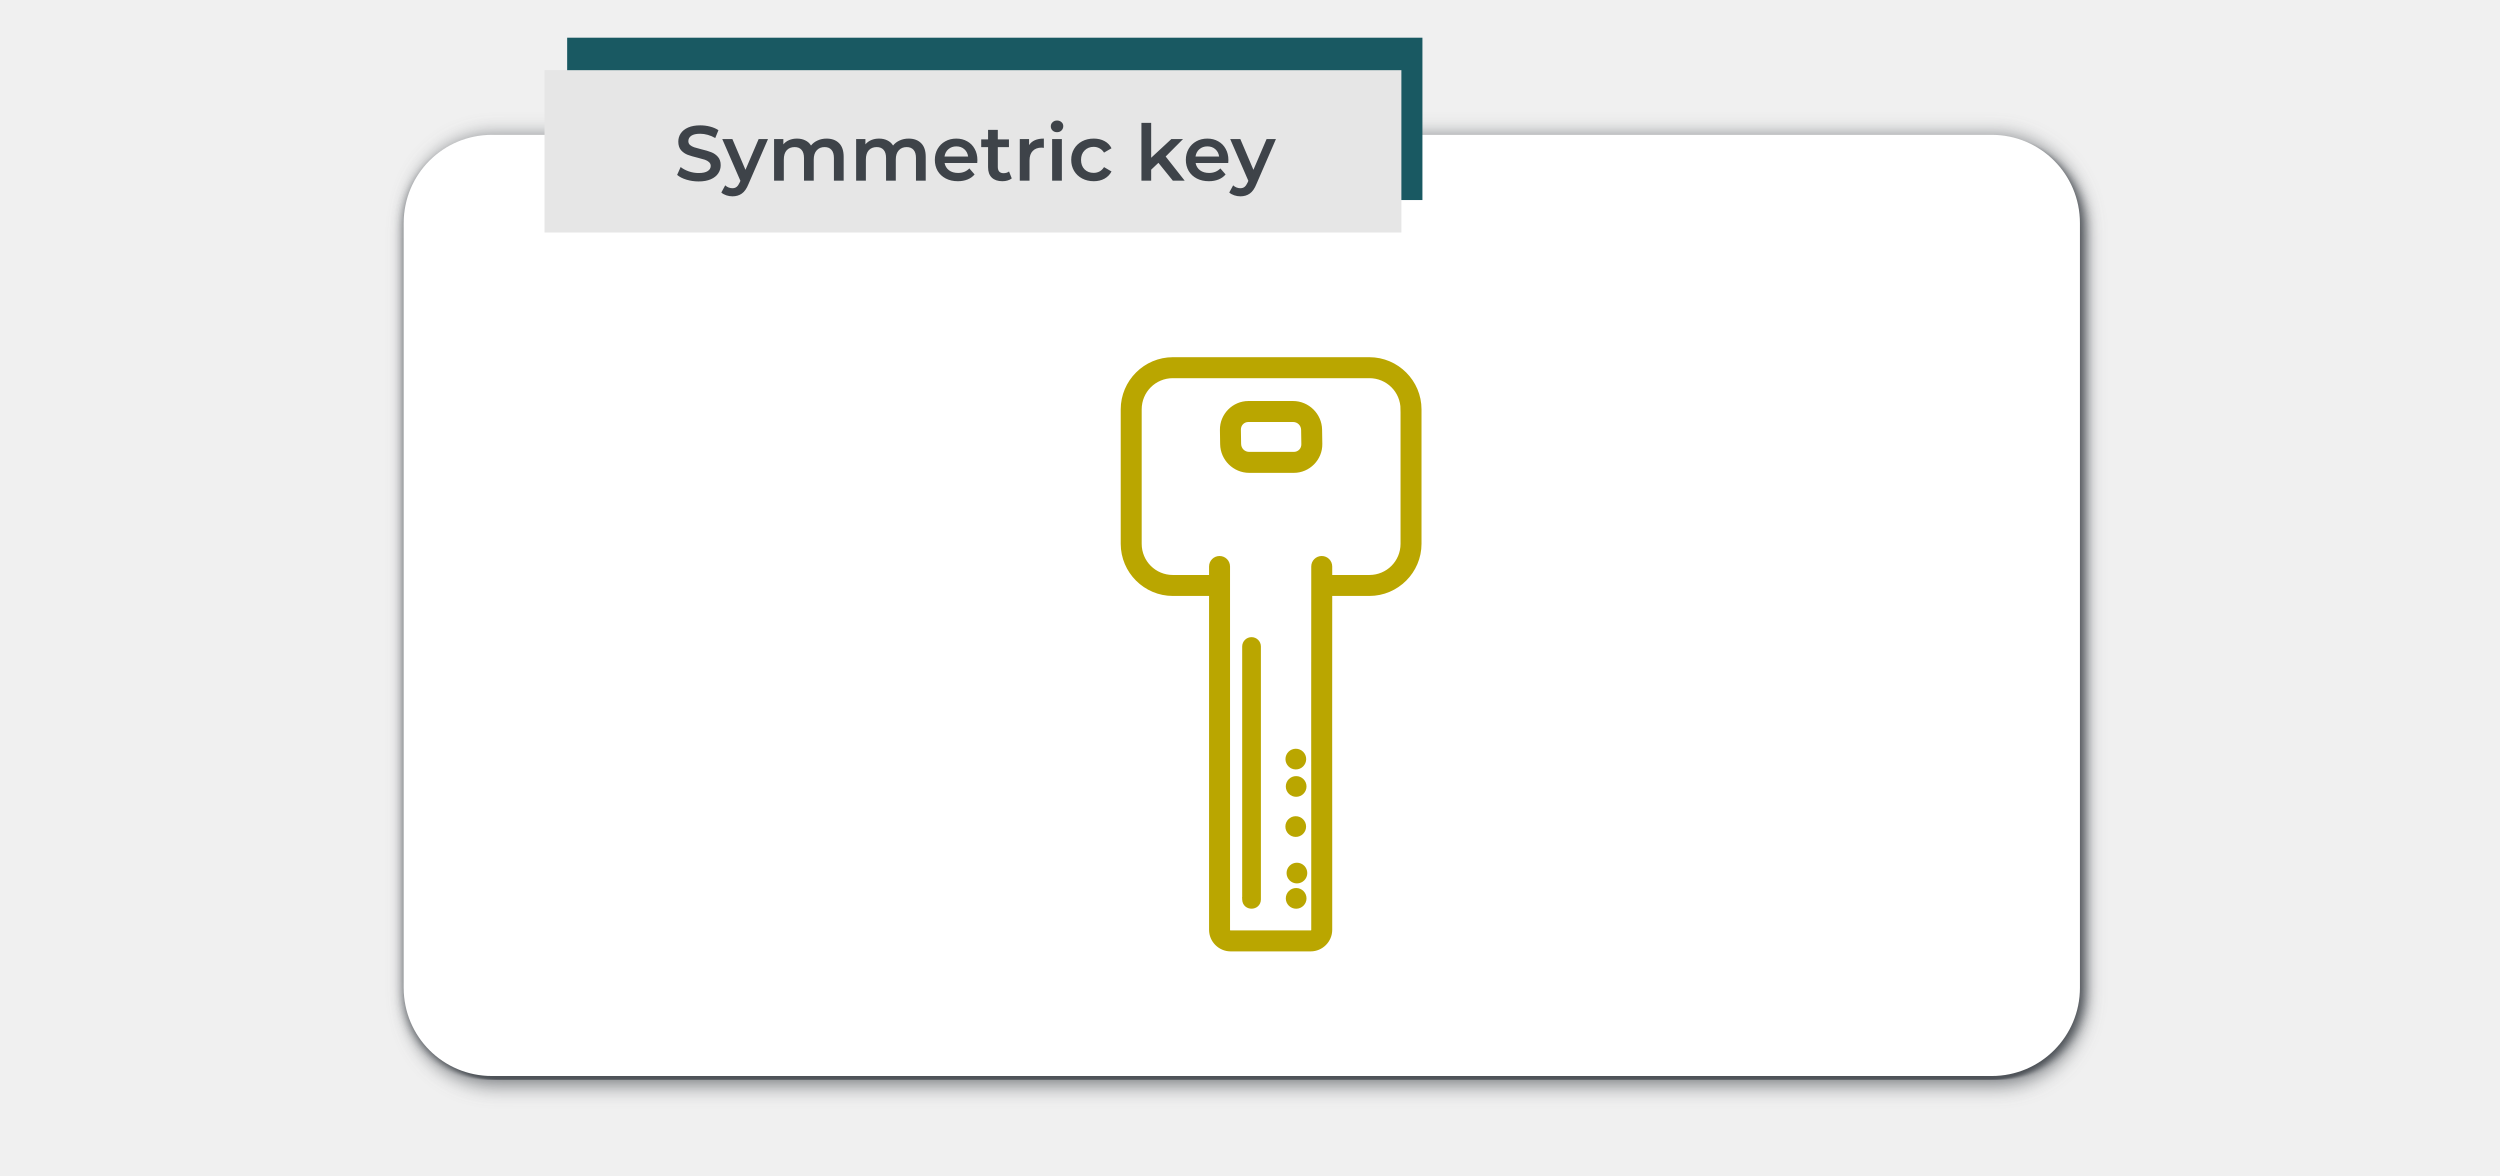
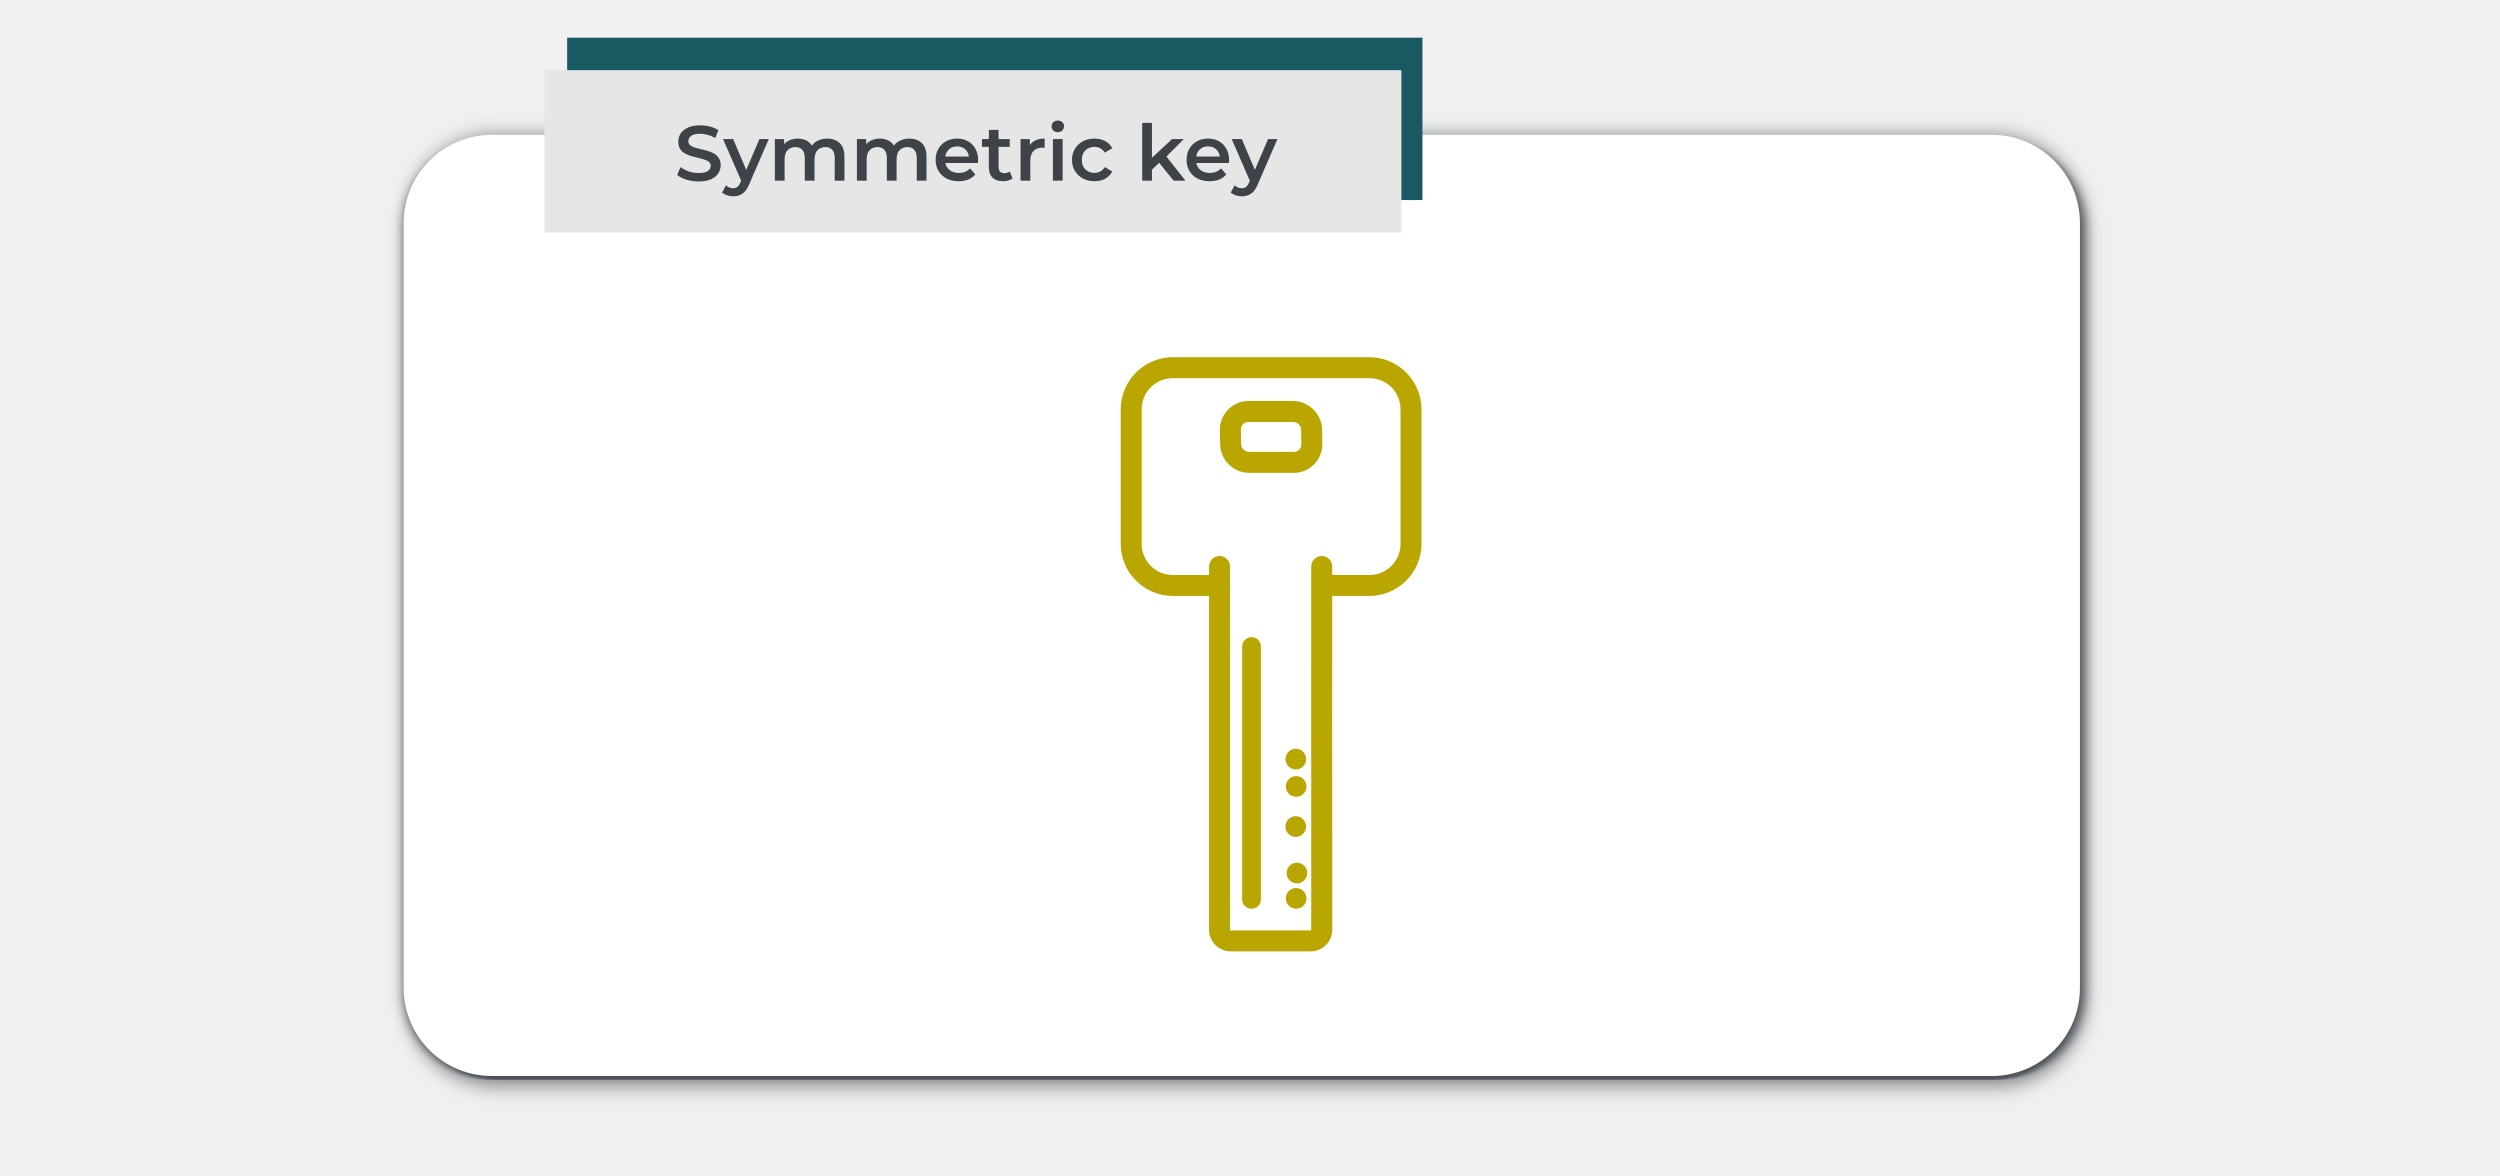
<svg xmlns="http://www.w3.org/2000/svg" viewBox="0 0 665.039 312.755" version="1.1" id="svg1" width="665.039" height="312.755" xml:space="preserve">
  <defs id="defs1">
    <linearGradient id="swatch251">
      <stop style="stop-color:#195962;stop-opacity:1;" offset="0" id="stop251" />
    </linearGradient>
    <filter style="color-interpolation-filters:sRGB" id="filter90-2" x="-0.019" y="-0.029" width="1.041" height="1.066">
      <feFlood result="flood" in="SourceGraphic" flood-opacity="0.796" flood-color="rgb(62,67,73)" id="feFlood89-3" />
      <feGaussianBlur result="blur" in="SourceGraphic" stdDeviation="2.132 0" id="feGaussianBlur89-7" />
      <feOffset result="offset" in="blur" dx="1" dy="1" id="feOffset89-5" />
      <feComposite result="comp1" operator="in" in="flood" in2="offset" id="feComposite89-9" />
      <feComposite result="fbSourceGraphic" operator="over" in="SourceGraphic" in2="comp1" id="feComposite90-2" />
      <feColorMatrix result="fbSourceGraphicAlpha" in="fbSourceGraphic" values="0 0 0 -1 0 0 0 0 -1 0 0 0 0 -1 0 0 0 0 1 0" id="feColorMatrix90-2" />
      <feFlood id="feFlood90-8" result="flood" in="fbSourceGraphic" flood-opacity="0.796" flood-color="rgb(62,67,73)" />
      <feGaussianBlur id="feGaussianBlur90-9" result="blur" in="fbSourceGraphic" stdDeviation="3" />
      <feOffset id="feOffset90-7" result="offset" in="blur" dx="1" dy="1" />
      <feComposite id="feComposite91-3" result="comp1" operator="in" in="flood" in2="offset" />
      <feComposite id="feComposite92-6" result="comp2" operator="over" in="fbSourceGraphic" in2="comp1" />
    </filter>
  </defs>
  <g id="layer10" transform="translate(1253.916,-685.7603)">
    <g id="g59" style="display:inline;fill:#61a78d;fill-opacity:1" transform="translate(34.03667)">
      <path style="display:inline;fill:#ffffff;fill-opacity:1;stroke:none;stroke-width:1.312;stroke-linecap:butt;stroke-linejoin:miter;stroke-dasharray:none;stroke-dashoffset:0;stroke-opacity:1;paint-order:fill markers stroke;filter:url(#filter90-2)" id="path54" width="642.644" height="250.328" x="825.708" y="875.026" transform="matrix(0.6938759,0,0,1.000158,-1753.51,-153.535)" d="m 859.562,875.026 h 574.935 c 18.755,0 33.855,10.475 33.855,23.487 v 203.354 c 0,13.012 -15.099,23.487 -33.855,23.487 H 859.562 c -18.755,0 -33.855,-10.475 -33.855,-23.487 V 898.513 c 0,-13.012 15.099,-23.487 33.855,-23.487 z" ry="23.487" rx="33.855" />
      <g id="g56" transform="matrix(0.8637624,0,0,0.8637624,-1925.809,560.7166)">
        <rect style="font-variation-settings:'wght' 700;fill:#195962;stroke-width:2.052;stroke-linecap:round;stroke-linejoin:round;paint-order:markers fill stroke" id="rect54" width="263.401" height="50" x="913.131" y="156.375" />
        <g id="g55" transform="translate(-11.14548,39.92736)">
          <rect style="font-variation-settings:'wght' 700;fill:#e6e6e6;fill-opacity:1;stroke-width:2.054;stroke-linecap:round;stroke-linejoin:round;paint-order:markers fill stroke" id="rect55" width="263.89" height="50" x="917.307" y="126.453" />
-           <path d="m 964.77,160.72 q -1.944,0 -3.768,-0.552 -1.8,-0.552 -2.856,-1.464 l 1.08,-2.424 q 1.032,0.816 2.52,1.344 1.512,0.504 3.024,0.504 1.872,0 2.784,-0.6 0.936,-0.6 0.936,-1.584 0,-0.72 -0.528,-1.176 -0.504,-0.48 -1.296,-0.744 -0.792,-0.264 -2.16,-0.6 -1.92,-0.456 -3.12,-0.912 -1.176,-0.456 -2.04,-1.416 -0.84,-0.984 -0.84,-2.64 0,-1.392 0.744,-2.52 0.768,-1.152 2.28,-1.824 1.536,-0.672 3.744,-0.672 1.536,0 3.024,0.384 1.488,0.384 2.568,1.104 l -0.984,2.424 q -1.104,-0.648 -2.304,-0.984 -1.2,-0.336 -2.328,-0.336 -1.848,0 -2.76,0.624 -0.888,0.624 -0.888,1.656 0,0.72 0.504,1.176 0.528,0.456 1.32,0.72 0.792,0.264 2.16,0.6 1.872,0.432 3.072,0.912 1.2,0.456 2.04,1.416 0.864,0.96 0.864,2.592 0,1.392 -0.768,2.52 -0.744,1.128 -2.28,1.8 -1.536,0.672 -3.744,0.672 z m 18.48,-13.056 h 2.88 l -6,13.848 q -0.84,2.088 -2.04,2.928 -1.2,0.864 -2.904,0.864 -0.96,0 -1.896,-0.312 -0.936,-0.312 -1.536,-0.864 l 1.2,-2.208 q 0.432,0.408 1.008,0.648 0.6,0.24 1.2,0.24 0.792,0 1.296,-0.408 0.528,-0.408 0.96,-1.368 l 0.216,-0.504 -5.592,-12.864 h 3.12 l 4.032,9.48 z m 20.928,-0.144 q 2.424,0 3.84,1.416 1.416,1.392 1.416,4.2 v 7.344 h -3 v -6.96 q 0,-1.68 -0.744,-2.52 -0.744,-0.864 -2.136,-0.864 -1.512,0 -2.424,1.008 -0.912,0.984 -0.912,2.832 v 6.504 h -3 v -6.96 q 0,-1.68 -0.744,-2.52 -0.744,-0.864 -2.136,-0.864 -1.536,0 -2.448,0.984 -0.888,0.984 -0.888,2.856 v 6.504 h -3 v -12.816 h 2.856 v 1.632 q 0.72,-0.864 1.8,-1.32 1.08,-0.456 2.4,-0.456 1.44,0 2.544,0.552 1.128,0.528 1.776,1.584 0.792,-1.008 2.04,-1.56 1.248,-0.576 2.76,-0.576 z m 25.272,0 q 2.424,0 3.84,1.416 1.416,1.392 1.416,4.2 v 7.344 h -3 v -6.96 q 0,-1.68 -0.744,-2.52 -0.744,-0.864 -2.136,-0.864 -1.512,0 -2.424,1.008 -0.912,0.984 -0.912,2.832 v 6.504 h -3 v -6.96 q 0,-1.68 -0.744,-2.52 -0.744,-0.864 -2.136,-0.864 -1.536,0 -2.448,0.984 -0.888,0.984 -0.888,2.856 v 6.504 h -3 v -12.816 h 2.856 v 1.632 q 0.72,-0.864 1.8,-1.32 1.08,-0.456 2.4,-0.456 1.44,0 2.544,0.552 1.128,0.528 1.776,1.584 0.792,-1.008 2.04,-1.56 1.248,-0.576 2.76,-0.576 z m 21.168,6.624 q 0,0.312 -0.048,0.888 h -10.056 q 0.264,1.416 1.368,2.256 1.128,0.816 2.784,0.816 2.112,0 3.48,-1.392 l 1.608,1.848 q -0.864,1.032 -2.184,1.56 -1.32,0.528 -2.976,0.528 -2.112,0 -3.72,-0.84 -1.608,-0.84 -2.496,-2.328 -0.864,-1.512 -0.864,-3.408 0,-1.872 0.84,-3.36 0.864,-1.512 2.376,-2.352 1.512,-0.84 3.408,-0.84 1.872,0 3.336,0.84 1.488,0.816 2.304,2.328 0.84,1.488 0.84,3.456 z m -6.48,-4.224 q -1.44,0 -2.448,0.864 -0.984,0.84 -1.2,2.256 h 7.272 q -0.192,-1.392 -1.176,-2.256 -0.984,-0.864 -2.448,-0.864 z m 17.064,9.864 q -0.528,0.432 -1.296,0.648 -0.744,0.216 -1.584,0.216 -2.112,0 -3.264,-1.104 -1.152,-1.104 -1.152,-3.216 v -6.168 h -2.112 v -2.4 h 2.112 v -2.928 h 3 v 2.928 h 3.432 v 2.4 h -3.432 v 6.096 q 0,0.936 0.456,1.44 0.456,0.48 1.32,0.48 1.008,0 1.68,-0.528 z m 5.328,-10.248 q 1.296,-2.016 4.56,-2.016 v 2.856 q -0.384,-0.072 -0.696,-0.072 -1.752,0 -2.736,1.032 -0.984,1.008 -0.984,2.928 v 6.216 h -3 v -12.816 h 2.856 z m 10.104,10.944 h -3 v -12.816 h 3 z m -1.488,-14.928 q -0.816,0 -1.368,-0.504 -0.552,-0.528 -0.552,-1.296 0,-0.768 0.552,-1.272 0.552,-0.528 1.368,-0.528 0.816,0 1.368,0.504 0.552,0.48 0.552,1.224 0,0.792 -0.552,1.344 -0.528,0.528 -1.368,0.528 z m 11.304,15.096 q -1.992,0 -3.576,-0.84 -1.584,-0.84 -2.472,-2.328 -0.888,-1.512 -0.888,-3.408 0,-1.896 0.888,-3.384 0.888,-1.488 2.448,-2.328 1.584,-0.84 3.6,-0.84 1.896,0 3.312,0.768 1.44,0.768 2.16,2.208 l -2.304,1.344 q -0.552,-0.888 -1.392,-1.32 -0.816,-0.456 -1.8,-0.456 -1.68,0 -2.784,1.104 -1.104,1.08 -1.104,2.904 0,1.824 1.08,2.928 1.104,1.08 2.808,1.08 0.984,0 1.8,-0.432 0.84,-0.456 1.392,-1.344 l 2.304,1.344 q -0.744,1.44 -2.184,2.232 -1.416,0.768 -3.288,0.768 z m 28.008,-0.168 h -3.648 l -4.44,-5.496 -2.232,2.112 v 3.384 h -3 v -17.808 h 3 v 10.752 l 6.216,-5.76 h 3.6 l -5.352,5.376 z m 13.464,-6.336 q 0,0.312 -0.048,0.888 h -10.056 q 0.264,1.416 1.368,2.256 1.128,0.816 2.784,0.816 2.112,0 3.48,-1.392 l 1.608,1.848 q -0.864,1.032 -2.184,1.56 -1.32,0.528 -2.976,0.528 -2.112,0 -3.72,-0.84 -1.608,-0.84 -2.496,-2.328 -0.864,-1.512 -0.864,-3.408 0,-1.872 0.84,-3.36 0.864,-1.512 2.376,-2.352 1.512,-0.84 3.408,-0.84 1.872,0 3.336,0.84 1.488,0.816 2.304,2.328 0.84,1.488 0.84,3.456 z m -6.48,-4.224 q -1.44,0 -2.448,0.864 -0.984,0.84 -1.2,2.256 h 7.272 q -0.192,-1.392 -1.176,-2.256 -0.984,-0.864 -2.448,-0.864 z m 18.24,-2.256 h 2.88 l -6,13.848 q -0.84,2.088 -2.04,2.928 -1.2,0.864 -2.904,0.864 -0.96,0 -1.896,-0.312 -0.936,-0.312 -1.536,-0.864 l 1.2,-2.208 q 0.432,0.408 1.008,0.648 0.6,0.24 1.2,0.24 0.792,0 1.296,-0.408 0.528,-0.408 0.96,-1.368 l 0.216,-0.504 -5.592,-12.864 h 3.12 l 4.032,9.48 z" id="text55" style="font-weight:600;font-size:24px;font-family:Montserrat;-inkscape-font-specification:'Montserrat, Semi-Bold';fill:#3e4349;stroke-width:3.5;stroke-linecap:round;stroke-linejoin:round;paint-order:markers fill stroke" aria-label="Symmetric key" />
+           <path d="m 964.77,160.72 q -1.968,0 -3.768,-0.552 -1.8,-0.576 -2.856,-1.464 l 1.08,-2.424 q 1.008,0.816 2.496,1.344 1.488,0.504 3.048,0.504 1.968,0 2.832,-0.624 0.888,-0.624 0.888,-1.56 0,-0.768 -0.552,-1.224 -0.528,-0.48 -1.416,-0.744 -0.888,-0.288 -1.968,-0.528 -1.056,-0.24 -2.136,-0.552 -1.056,-0.336 -1.944,-0.84 -0.888,-0.528 -1.44,-1.392 -0.528,-0.864 -0.528,-2.208 0,-1.368 0.72,-2.496 0.744,-1.152 2.232,-1.824 1.512,-0.696 3.816,-0.696 1.512,0 3,0.384 1.488,0.384 2.592,1.104 l -0.984,2.424 q -1.128,-0.672 -2.328,-0.984 -1.2,-0.336 -2.304,-0.336 -1.944,0 -2.808,0.672 -0.84,0.672 -0.84,1.608 0,0.768 0.528,1.224 0.552,0.456 1.44,0.744 0.888,0.288 1.944,0.528 1.08,0.216 2.136,0.528 1.056,0.312 1.944,0.84 0.888,0.528 1.416,1.392 0.552,0.84 0.552,2.16 0,1.344 -0.744,2.496 -0.72,1.128 -2.232,1.824 -1.512,0.672 -3.816,0.672 z m 10.656,4.584 q -0.936,0 -1.872,-0.312 -0.936,-0.312 -1.56,-0.864 l 1.2,-2.208 q 0.936,0.888 2.208,0.888 0.792,0 1.296,-0.408 0.528,-0.408 0.96,-1.368 l 0.216,-0.528 -5.592,-12.84 h 3.12 l 4.032,9.504 4.056,-9.504 h 2.88 l -6,13.848 q -0.888,2.184 -2.112,2.976 -1.224,0.816 -2.832,0.816 z m 12.816,-4.824 v -12.816 h 2.856 v 1.608 q 0.72,-0.864 1.8,-1.296 1.08,-0.456 2.4,-0.456 1.392,0 2.52,0.528 1.128,0.528 1.8,1.632 0.768,-1.008 2.016,-1.584 1.248,-0.576 2.784,-0.576 2.328,0 3.792,1.368 1.464,1.368 1.464,4.248 v 7.344 h -3 v -6.96 q 0,-1.704 -0.768,-2.544 -0.744,-0.84 -2.112,-0.84 -1.488,0 -2.424,0.96 -0.912,0.96 -0.912,2.88 v 6.504 h -3 v -6.96 q 0,-1.704 -0.768,-2.544 -0.744,-0.84 -2.112,-0.84 -1.488,0 -2.424,0.96 -0.912,0.96 -0.912,2.88 v 6.504 z m 25.272,0 v -12.816 h 2.856 v 1.608 q 0.72,-0.864 1.8,-1.296 1.08,-0.456 2.4,-0.456 1.392,0 2.52,0.528 1.128,0.528 1.8,1.632 0.768,-1.008 2.016,-1.584 1.248,-0.576 2.784,-0.576 2.328,0 3.792,1.368 1.464,1.368 1.464,4.248 v 7.344 h -3 v -6.96 q 0,-1.704 -0.768,-2.544 -0.744,-0.84 -2.112,-0.84 -1.488,0 -2.424,0.96 -0.912,0.96 -0.912,2.88 v 6.504 h -3 v -6.96 q 0,-1.704 -0.768,-2.544 -0.744,-0.84 -2.112,-0.84 -1.488,0 -2.424,0.96 -0.912,0.96 -0.912,2.88 v 6.504 z m 31.32,0.168 q -2.136,0 -3.744,-0.84 -1.584,-0.864 -2.472,-2.328 -0.864,-1.488 -0.864,-3.408 0,-1.92 0.84,-3.384 0.864,-1.488 2.352,-2.328 1.512,-0.84 3.432,-0.84 1.872,0 3.336,0.816 1.464,0.816 2.304,2.328 0.84,1.488 0.84,3.48 0,0.192 -0.024,0.432 0,0.24 -0.024,0.456 h -10.056 q 0.264,1.392 1.368,2.232 1.104,0.84 2.784,0.84 2.136,0 3.48,-1.392 l 1.608,1.848 q -1.776,2.088 -5.16,2.088 z m -4.104,-7.608 h 7.272 q -0.192,-1.392 -1.176,-2.256 -0.984,-0.864 -2.448,-0.864 -1.464,0 -2.448,0.864 -0.984,0.84 -1.2,2.256 z m 17.832,7.608 q -2.112,0 -3.264,-1.08 -1.152,-1.104 -1.152,-3.24 v -6.264 h -2.112 v -2.4 h 2.112 v -2.832 h 3 v 2.832 h 3.432 v 2.4 h -3.432 v 6.192 q 0,0.936 0.456,1.44 0.456,0.48 1.32,0.48 0.984,0 1.68,-0.528 l 0.84,2.136 q -0.552,0.432 -1.32,0.648 -0.744,0.216 -1.56,0.216 z m 5.352,-0.168 v -12.816 h 2.856 v 1.872 q 1.32,-2.016 4.56,-2.016 v 2.856 q -0.192,-0.024 -0.36,-0.048 -0.168,-0.024 -0.336,-0.024 -1.704,0 -2.712,1.008 -1.008,0.984 -1.008,2.952 v 6.216 z m 9.96,0 v -12.816 h 3 v 12.816 z m 1.512,-14.928 q -0.84,0 -1.392,-0.528 -0.528,-0.528 -0.528,-1.272 0,-0.744 0.528,-1.272 0.552,-0.528 1.392,-0.528 0.84,0 1.368,0.504 0.552,0.48 0.552,1.224 0,0.792 -0.552,1.344 -0.528,0.528 -1.368,0.528 z m 11.304,15.096 q -2.016,0 -3.6,-0.84 -1.56,-0.864 -2.448,-2.328 -0.888,-1.488 -0.888,-3.408 0,-1.92 0.888,-3.384 0.888,-1.488 2.448,-2.328 1.584,-0.84 3.6,-0.84 1.872,0 3.288,0.768 1.44,0.744 2.184,2.208 l -2.304,1.344 q -0.576,-0.912 -1.416,-1.344 -0.816,-0.432 -1.776,-0.432 -1.656,0 -2.784,1.08 -1.104,1.08 -1.104,2.928 0,1.872 1.104,2.952 1.128,1.056 2.784,1.056 0.96,0 1.776,-0.432 0.84,-0.432 1.416,-1.344 l 2.304,1.344 q -0.744,1.44 -2.184,2.232 -1.416,0.768 -3.288,0.768 z m 14.688,-0.168 v -17.808 h 3 v 10.752 l 6.216,-5.76 h 3.6 l -5.352,5.376 5.856,7.44 h -3.648 l -4.44,-5.496 -2.232,2.112 v 3.384 z m 20.736,0.168 q -2.136,0 -3.744,-0.84 -1.584,-0.864 -2.472,-2.328 -0.864,-1.488 -0.864,-3.408 0,-1.92 0.84,-3.384 0.864,-1.488 2.352,-2.328 1.512,-0.84 3.432,-0.84 1.872,0 3.336,0.816 1.464,0.816 2.304,2.328 0.84,1.488 0.84,3.48 0,0.192 -0.024,0.432 0,0.24 -0.024,0.456 h -10.056 q 0.264,1.392 1.368,2.232 1.104,0.84 2.784,0.84 2.136,0 3.48,-1.392 l 1.608,1.848 q -1.776,2.088 -5.16,2.088 z m -4.104,-7.608 h 7.272 q -0.192,-1.392 -1.176,-2.256 -0.984,-0.864 -2.448,-0.864 -1.464,0 -2.448,0.864 -0.984,0.84 -1.2,2.256 z m 14.064,12.264 q -0.936,0 -1.872,-0.312 -0.936,-0.312 -1.56,-0.864 l 1.2,-2.208 q 0.936,0.888 2.208,0.888 0.792,0 1.296,-0.408 0.528,-0.408 0.96,-1.368 l 0.216,-0.528 -5.592,-12.84 h 3.12 l 4.032,9.504 4.056,-9.504 h 2.88 l -6,13.848 q -0.888,2.184 -2.112,2.976 -1.224,0.816 -2.832,0.816 z" id="text55" style="font-weight:600;font-size:24px;font-family:Montserrat;-inkscape-font-specification:'Montserrat, Semi-Bold';fill:#3e4349;stroke-width:3.5;stroke-linecap:round;stroke-linejoin:round;paint-order:markers fill stroke" aria-label="Symmetric key" />
        </g>
      </g>
      <path id="path1-6" style="color:#000000;fill:#baa600;fill-opacity:1;stroke:#baa600;stroke-width:1.579;stroke-linecap:round;stroke-dasharray:none;stroke-opacity:1" d="m 51.04,477.193 c -7.204,0 -13.087,5.884 -13.087,13.088 v 52.262 c 1e-6,7.204 5.883,13.087 13.087,13.087 h 35.761 c 7.204,0 13.087,-5.883 13.087,-13.087 v -10.413 h 89.613 c 2.704,0 4.938,-2.235 4.938,-4.94 V 505.886 c 0,-2.704 -2.234,-4.94 -4.938,-4.94 h -23.096 c -22.177,0 -44.348,0.036 -66.518,0 v -10.665 c 0,-7.204 -5.883,-13.088 -13.087,-13.088 z m 0,4 h 35.761 c 5.043,0 9.087,4.045 9.087,9.088 v 10.665 c -0.054,-1.1e-4 -0.107,1.2e-4 -0.161,0 h -0.002 -2.887 c -1.104,2.2e-4 -1.999,0.895 -2,2 -3.97e-4,1.105 0.895,2.001 2,2.001 h 2.885 c 0.722,0.002 1.444,-0.001 2.166,0 22.843,0.042 45.682,0 68.517,0 h 23.096 c 0.542,0 0.938,0.397 0.938,0.939 v 21.305 c 0,0.542 -0.396,0.939 -0.938,0.939 h -93.779 -2.885 c -1.104,2.2e-4 -1.999,0.895 -2,2 -4.03e-4,1.105 0.895,2.001 2,2.001 h 2.885 0.165 v 10.413 c 0,5.043 -4.044,9.087 -9.087,9.087 H 51.04 c -5.043,0 -9.088,-4.044 -9.088,-9.087 v -52.262 c 1e-6,-5.043 4.045,-9.088 9.088,-9.088 z m 9.202,22.389 -3.793,0.059 c -3.772,0.059 -6.84,3.175 -6.84,6.947 v 11.857 c 0,3.77 3.132,6.854 6.902,6.795 l 3.793,-0.059 c 3.772,-0.059 6.84,-3.174 6.84,-6.946 v -11.858 c 0,-3.77 -3.132,-6.854 -6.902,-6.795 z m 0.062,3.999 c 1.586,-0.025 2.839,1.21 2.839,2.796 v 11.858 c 0,1.633 -1.269,2.921 -2.902,2.947 l -3.793,0.059 c -1.586,0.025 -2.839,-1.21 -2.839,-2.796 v -11.857 c 0,-1.633 1.269,-2.923 2.902,-2.948 z m 53.82,12.338 c -0.94,-6.5e-4 -1.702,0.761 -1.701,1.701 4.3e-4,0.939 0.762,1.7 1.701,1.699 h 66.957 l 0.012,0.012 0.307,-0.012 0.06,-0.002 c 2.201,-0.102 2.143,-3.375 -0.06,-3.398 z m -5.8e-4,1.7 h 67.275 l -0.367,0.013 m 2.059,-11.88 c 0,1.085 -0.88,1.965 -1.965,1.965 -1.085,0 -1.965,-0.88 -1.965,-1.965 -10e-6,-1.085 0.88,-1.965 1.965,-1.965 1.085,0 1.965,0.88 1.965,1.965 z m -6.733,-0.204 c 1e-5,1.085 -0.88,1.965 -1.965,1.965 -1.085,0 -1.965,-0.88 -1.965,-1.965 0,-1.085 0.88,-1.965 1.965,-1.965 1.085,0 1.965,0.88 1.965,1.965 z m -12.37,0.316 c 0,1.085 -0.88,1.965 -1.965,1.965 -1.085,0 -1.965,-0.88 -1.965,-1.965 0,-1.085 0.88,-1.965 1.965,-1.965 1.085,0 1.965,0.88 1.965,1.965 z m -10.669,-0.112 c 0,1.085 -0.88,1.965 -1.965,1.965 -1.085,0 -1.965,-0.88 -1.965,-1.965 -1e-5,-1.085 0.88,-1.965 1.965,-1.965 1.085,-10e-6 1.965,0.88 1.965,1.965 z m -7.278,0.087 c 0,1.085 -0.88,1.965 -1.965,1.965 -1.085,0 -1.965,-0.88 -1.965,-1.965 0,-1.085 0.88,-1.965 1.965,-1.965 1.085,0 1.965,0.88 1.965,1.965 z" transform="rotate(90,-588.5104,155.1064)" />
    </g>
  </g>
</svg>
